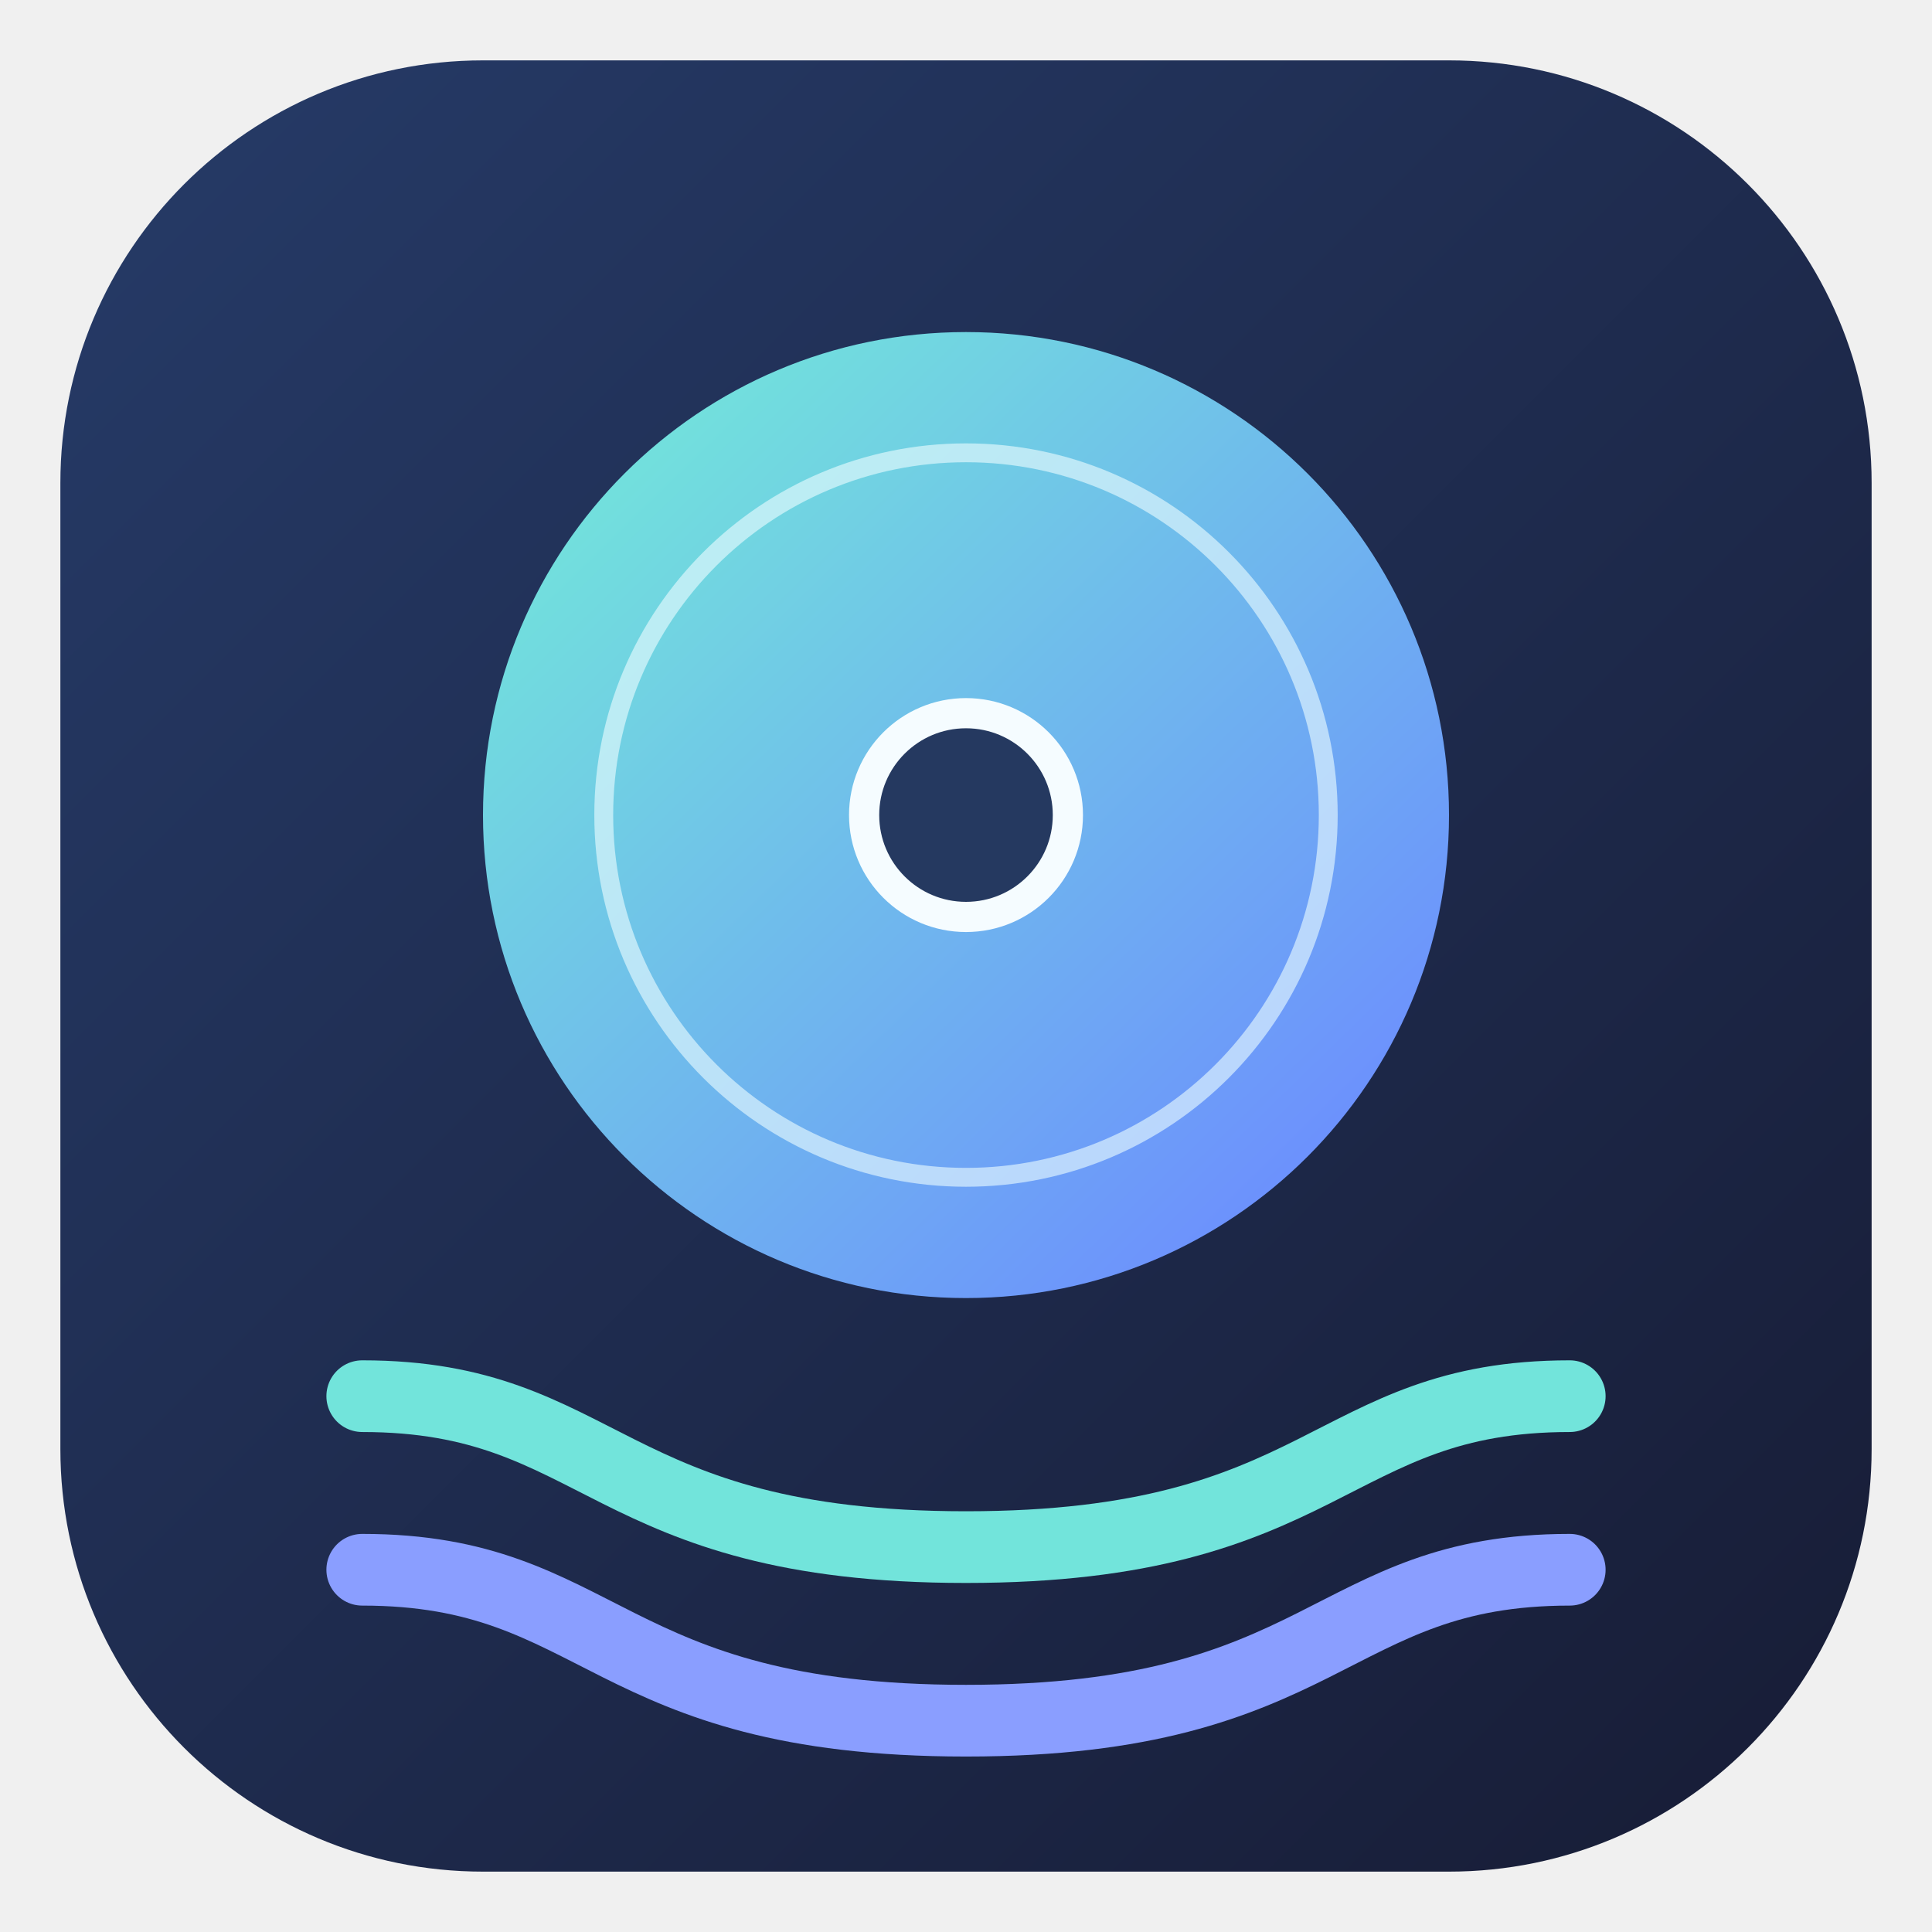
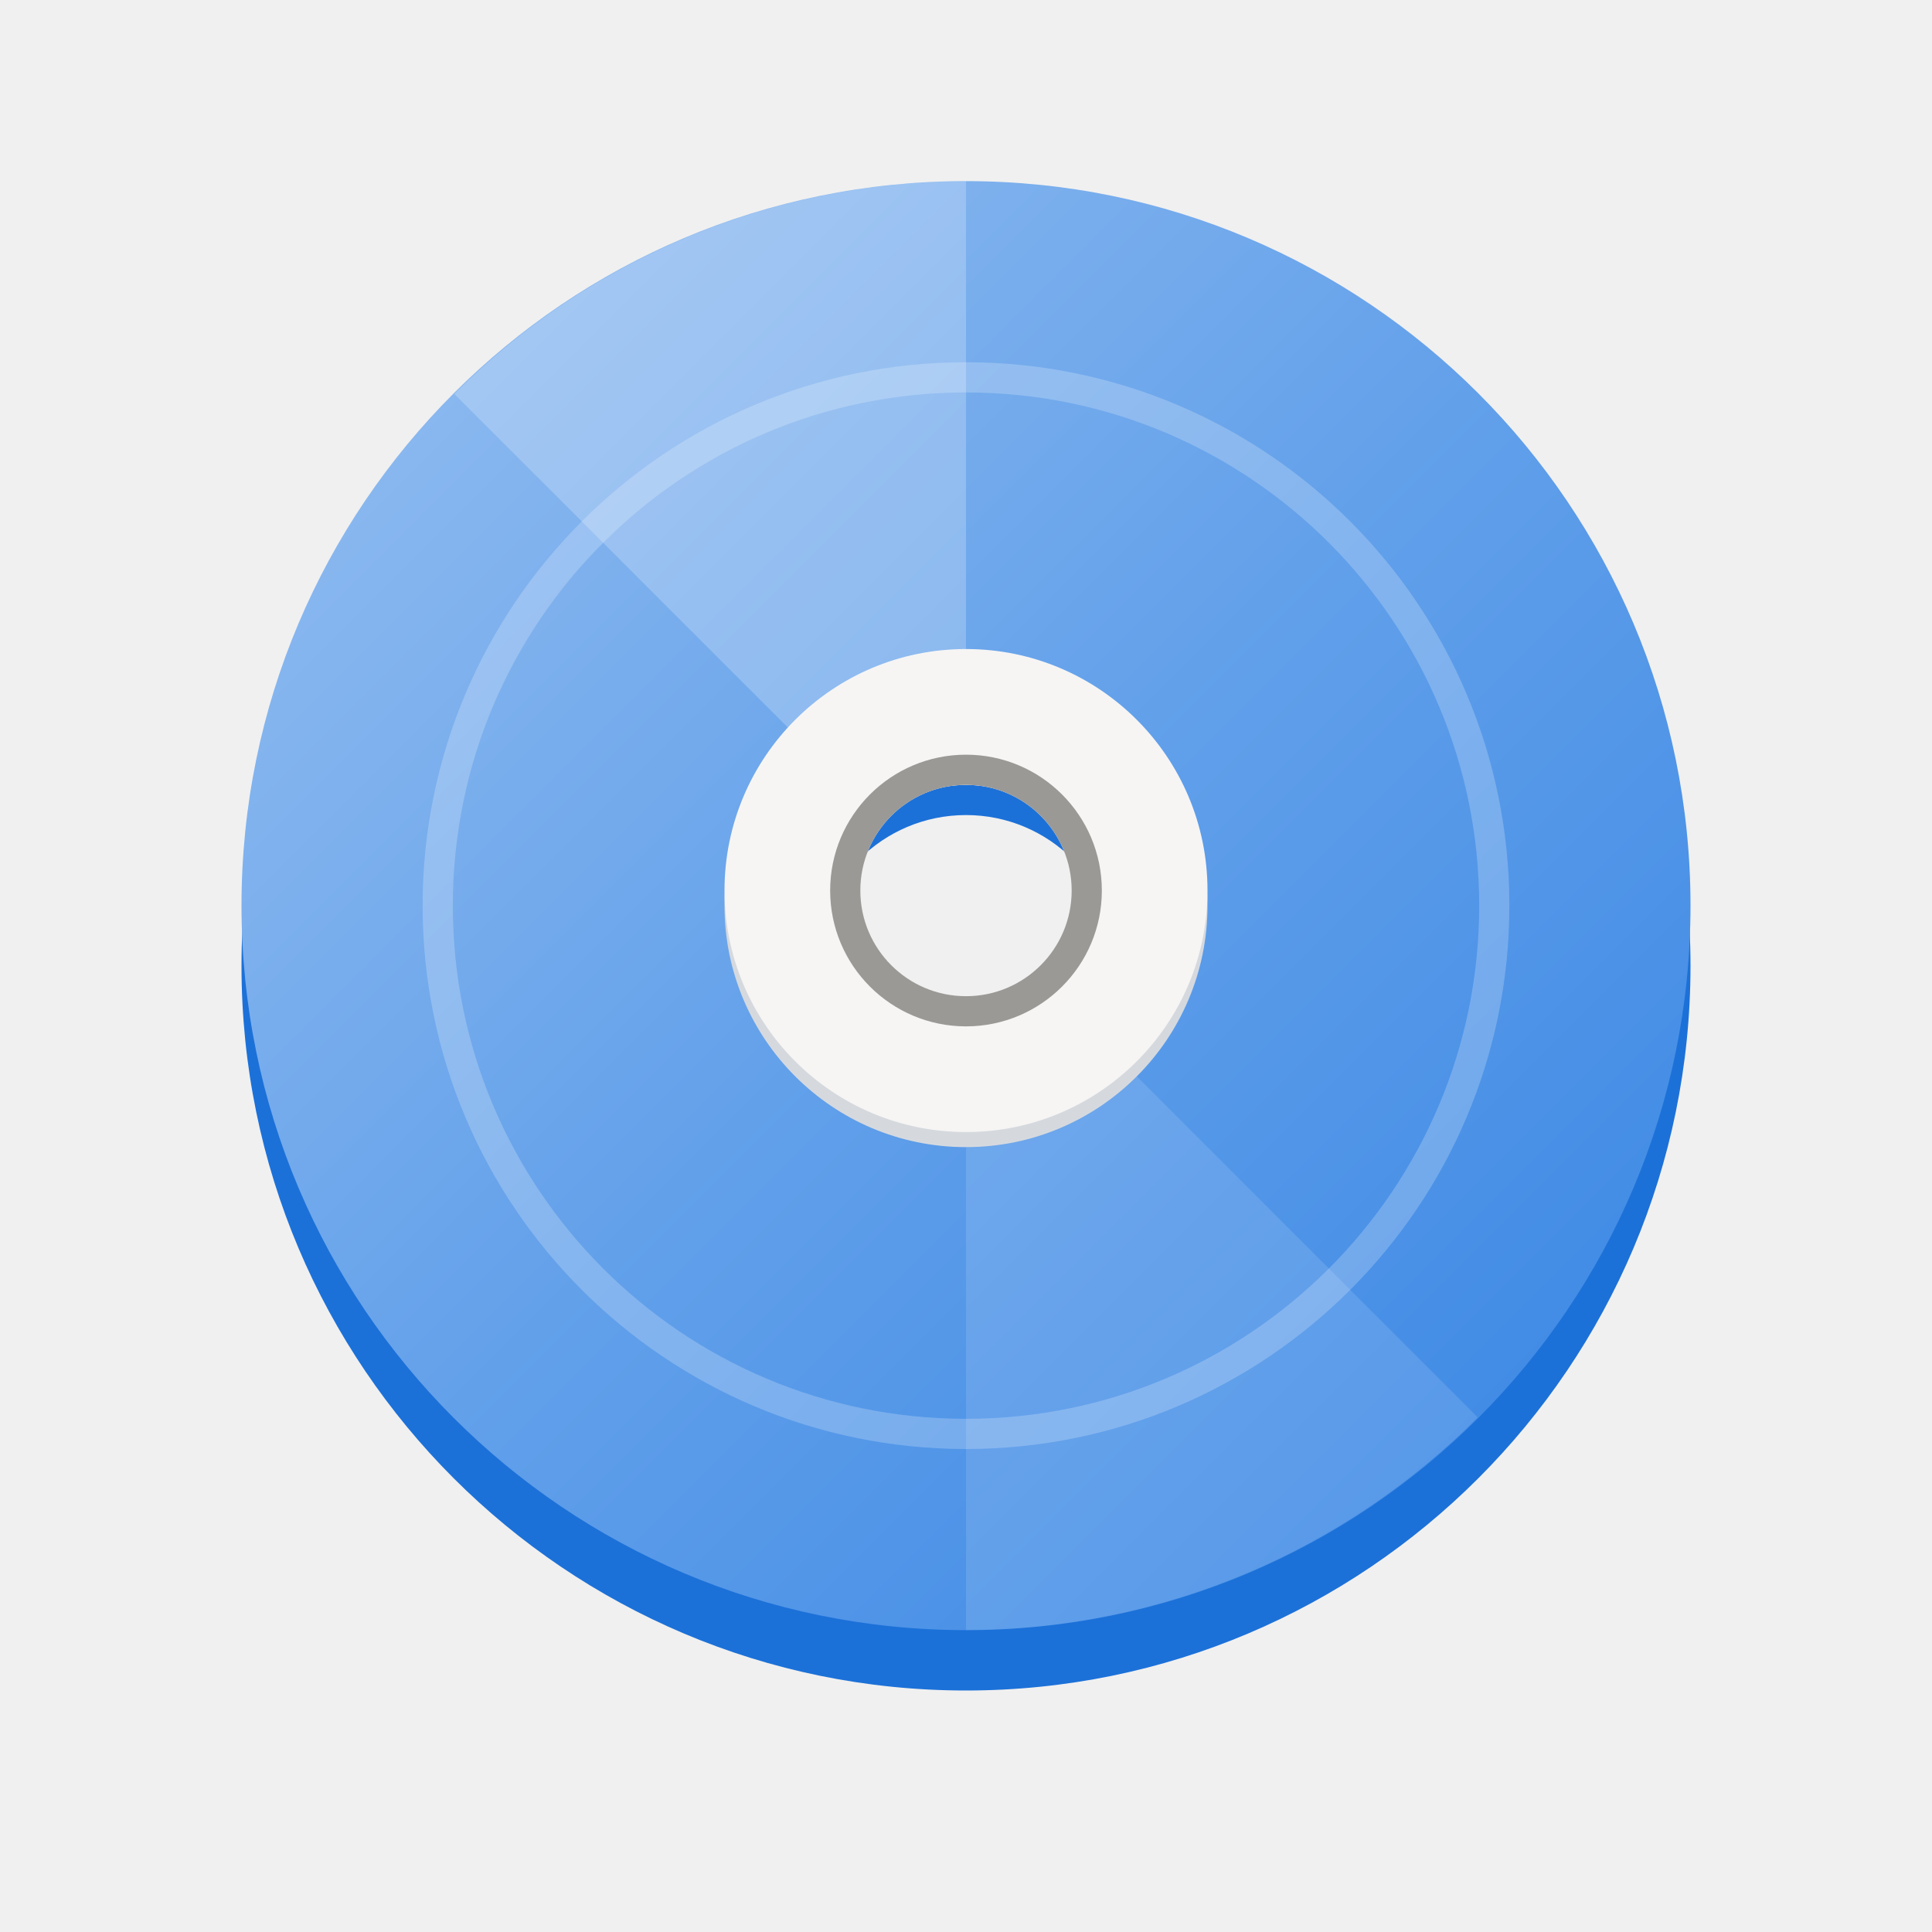
- <svg xmlns="http://www.w3.org/2000/svg" viewBox="0 0 512 512">
+ <svg xmlns="http://www.w3.org/2000/svg" width="128" height="128" viewBox="0 0 128 128">
  <defs>
-     <linearGradient id="tile" x1="0" y1="0" x2="1" y2="1">
-       <stop stop-color="#263b68" />
-       <stop offset="1" stop-color="#171c35" />
-     </linearGradient>
-     <linearGradient id="disc" x1=".12" y1=".1" x2=".9" y2=".9">
-       <stop stop-color="#72e4db" />
-       <stop offset="1" stop-color="#6c8cff" />
+     <linearGradient id="face" x1="16" y1="12" x2="112" y2="108" gradientUnits="userSpaceOnUse">
+       <stop stop-color="#99c1f1" />
+       <stop offset=".5" stop-color="#62a0ea" />
+       <stop offset="1" stop-color="#3584e4" />
    </linearGradient>
  </defs>
-   <rect x="16" y="16" width="480" height="480" rx="112" fill="url(#tile)" />
-   <circle cx="256" cy="216" r="128" fill="url(#disc)" />
-   <circle cx="256" cy="216" r="96" fill="none" stroke="#eafcff" stroke-opacity=".62" stroke-width="5" />
-   <circle cx="256" cy="216" r="27" fill="#253960" stroke="#f5fcff" stroke-width="8" />
-   <path d="M96 370c64 0 64 40 160 40s96-40 160-40" fill="none" stroke="#72e4db" stroke-width="19" stroke-linecap="round" stroke-linejoin="round" />
-   <path d="M96 416c64 0 64 40 160 40s96-40 160-40" fill="none" stroke="#8a9eff" stroke-width="19" stroke-linecap="round" stroke-linejoin="round" />
+   <path fill="#1c71d8" fill-rule="evenodd" d="M64 16a48 48 0 1 1 0 96 48 48 0 0 1 0-96Zm0 38a10 10 0 1 0 0 20 10 10 0 0 0 0-20Z" />
+   <path fill="url(#face)" fill-rule="evenodd" d="M64 12a48 48 0 1 1 0 96 48 48 0 0 1 0-96Zm0 38a10 10 0 1 0 0 20 10 10 0 0 0 0-20Z" />
+   <path fill="#fff" opacity=".22" d="M30.1 26.1 53 49a16 16 0 0 1 11-5V12a47.8 47.8 0 0 0-33.9 14.1Z" />
+   <path fill="#fff" opacity=".12" d="M97.9 93.9 75 71a16 16 0 0 1-11 5v32a47.8 47.8 0 0 0 33.9-14.1Z" />
+   <circle cx="64" cy="60" r="35" fill="none" stroke="#fff" stroke-opacity=".22" stroke-width="2" />
+   <path fill="#d5d9de" fill-rule="evenodd" d="M64 44a16 16 0 1 1 0 32 16 16 0 0 1 0-32Zm0 8a8 8 0 1 0 0 16 8 8 0 0 0 0-16Z" />
+   <path fill="#f6f5f4" fill-rule="evenodd" d="M64 43a16 16 0 1 1 0 32 16 16 0 0 1 0-32Zm0 9a7 7 0 1 0 0 14 7 7 0 0 0 0-14Z" />
+   <circle cx="64" cy="59" r="8" fill="none" stroke="#9a9996" stroke-width="2" />
</svg>
